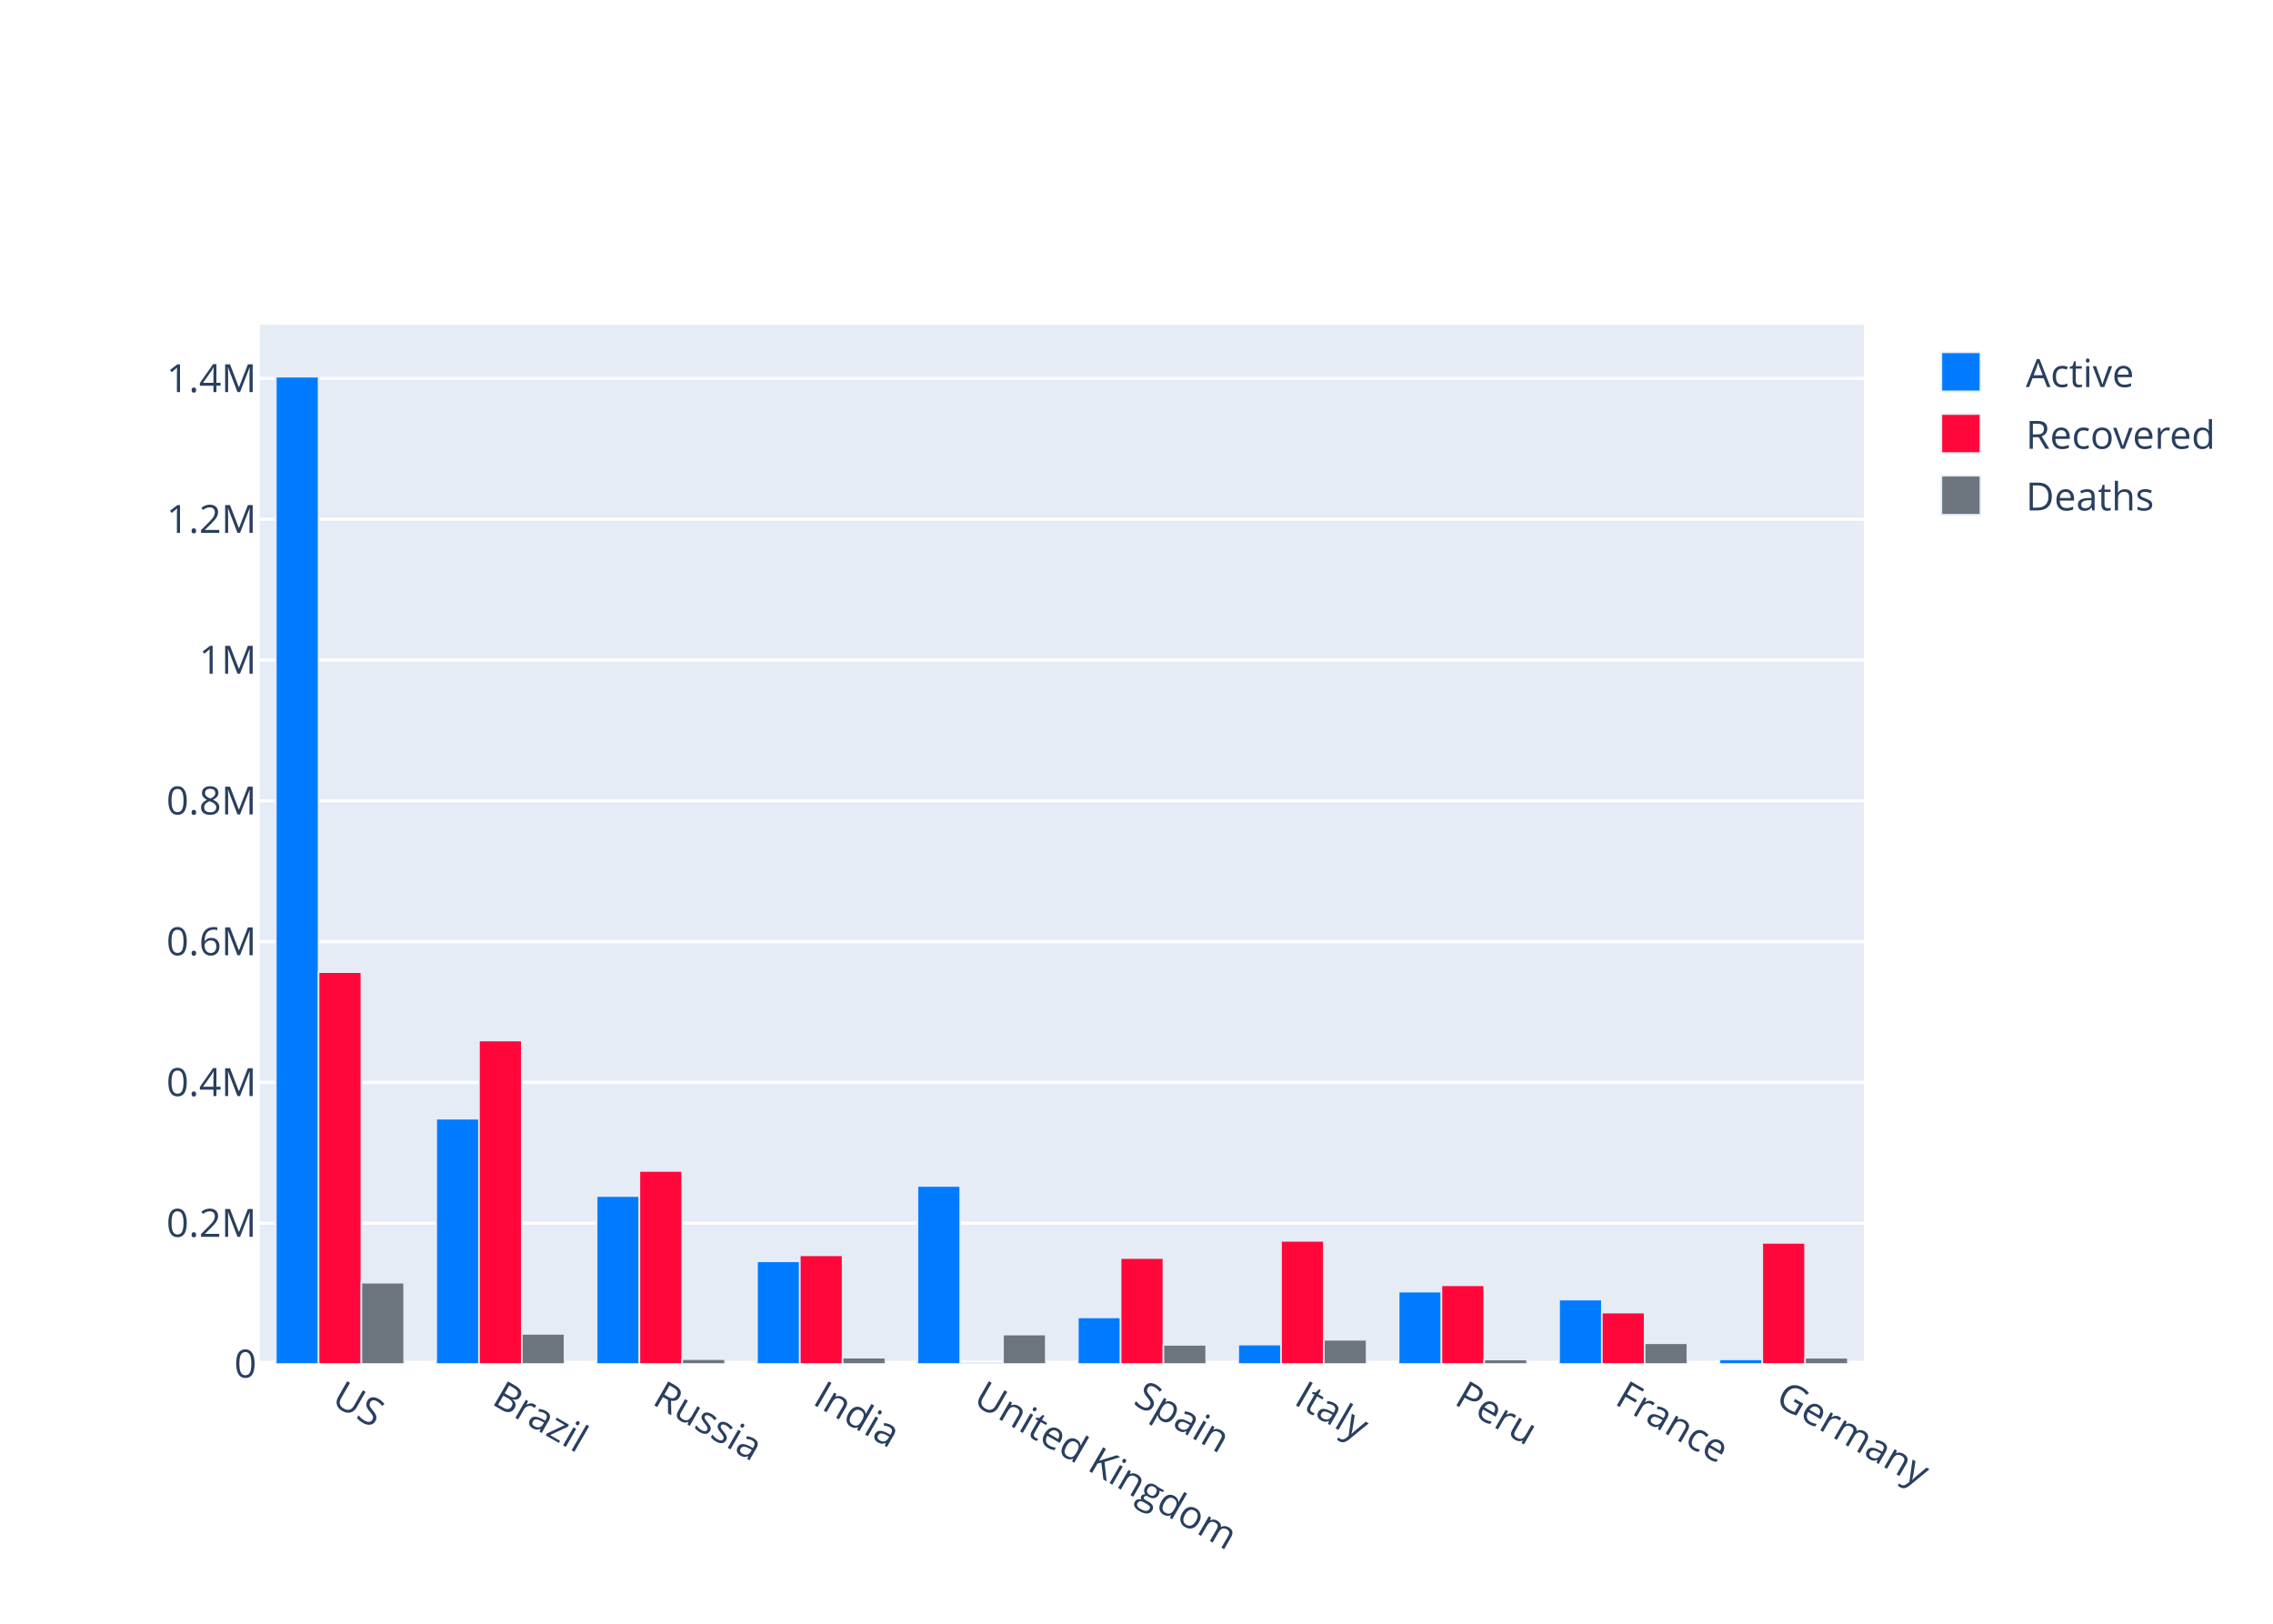
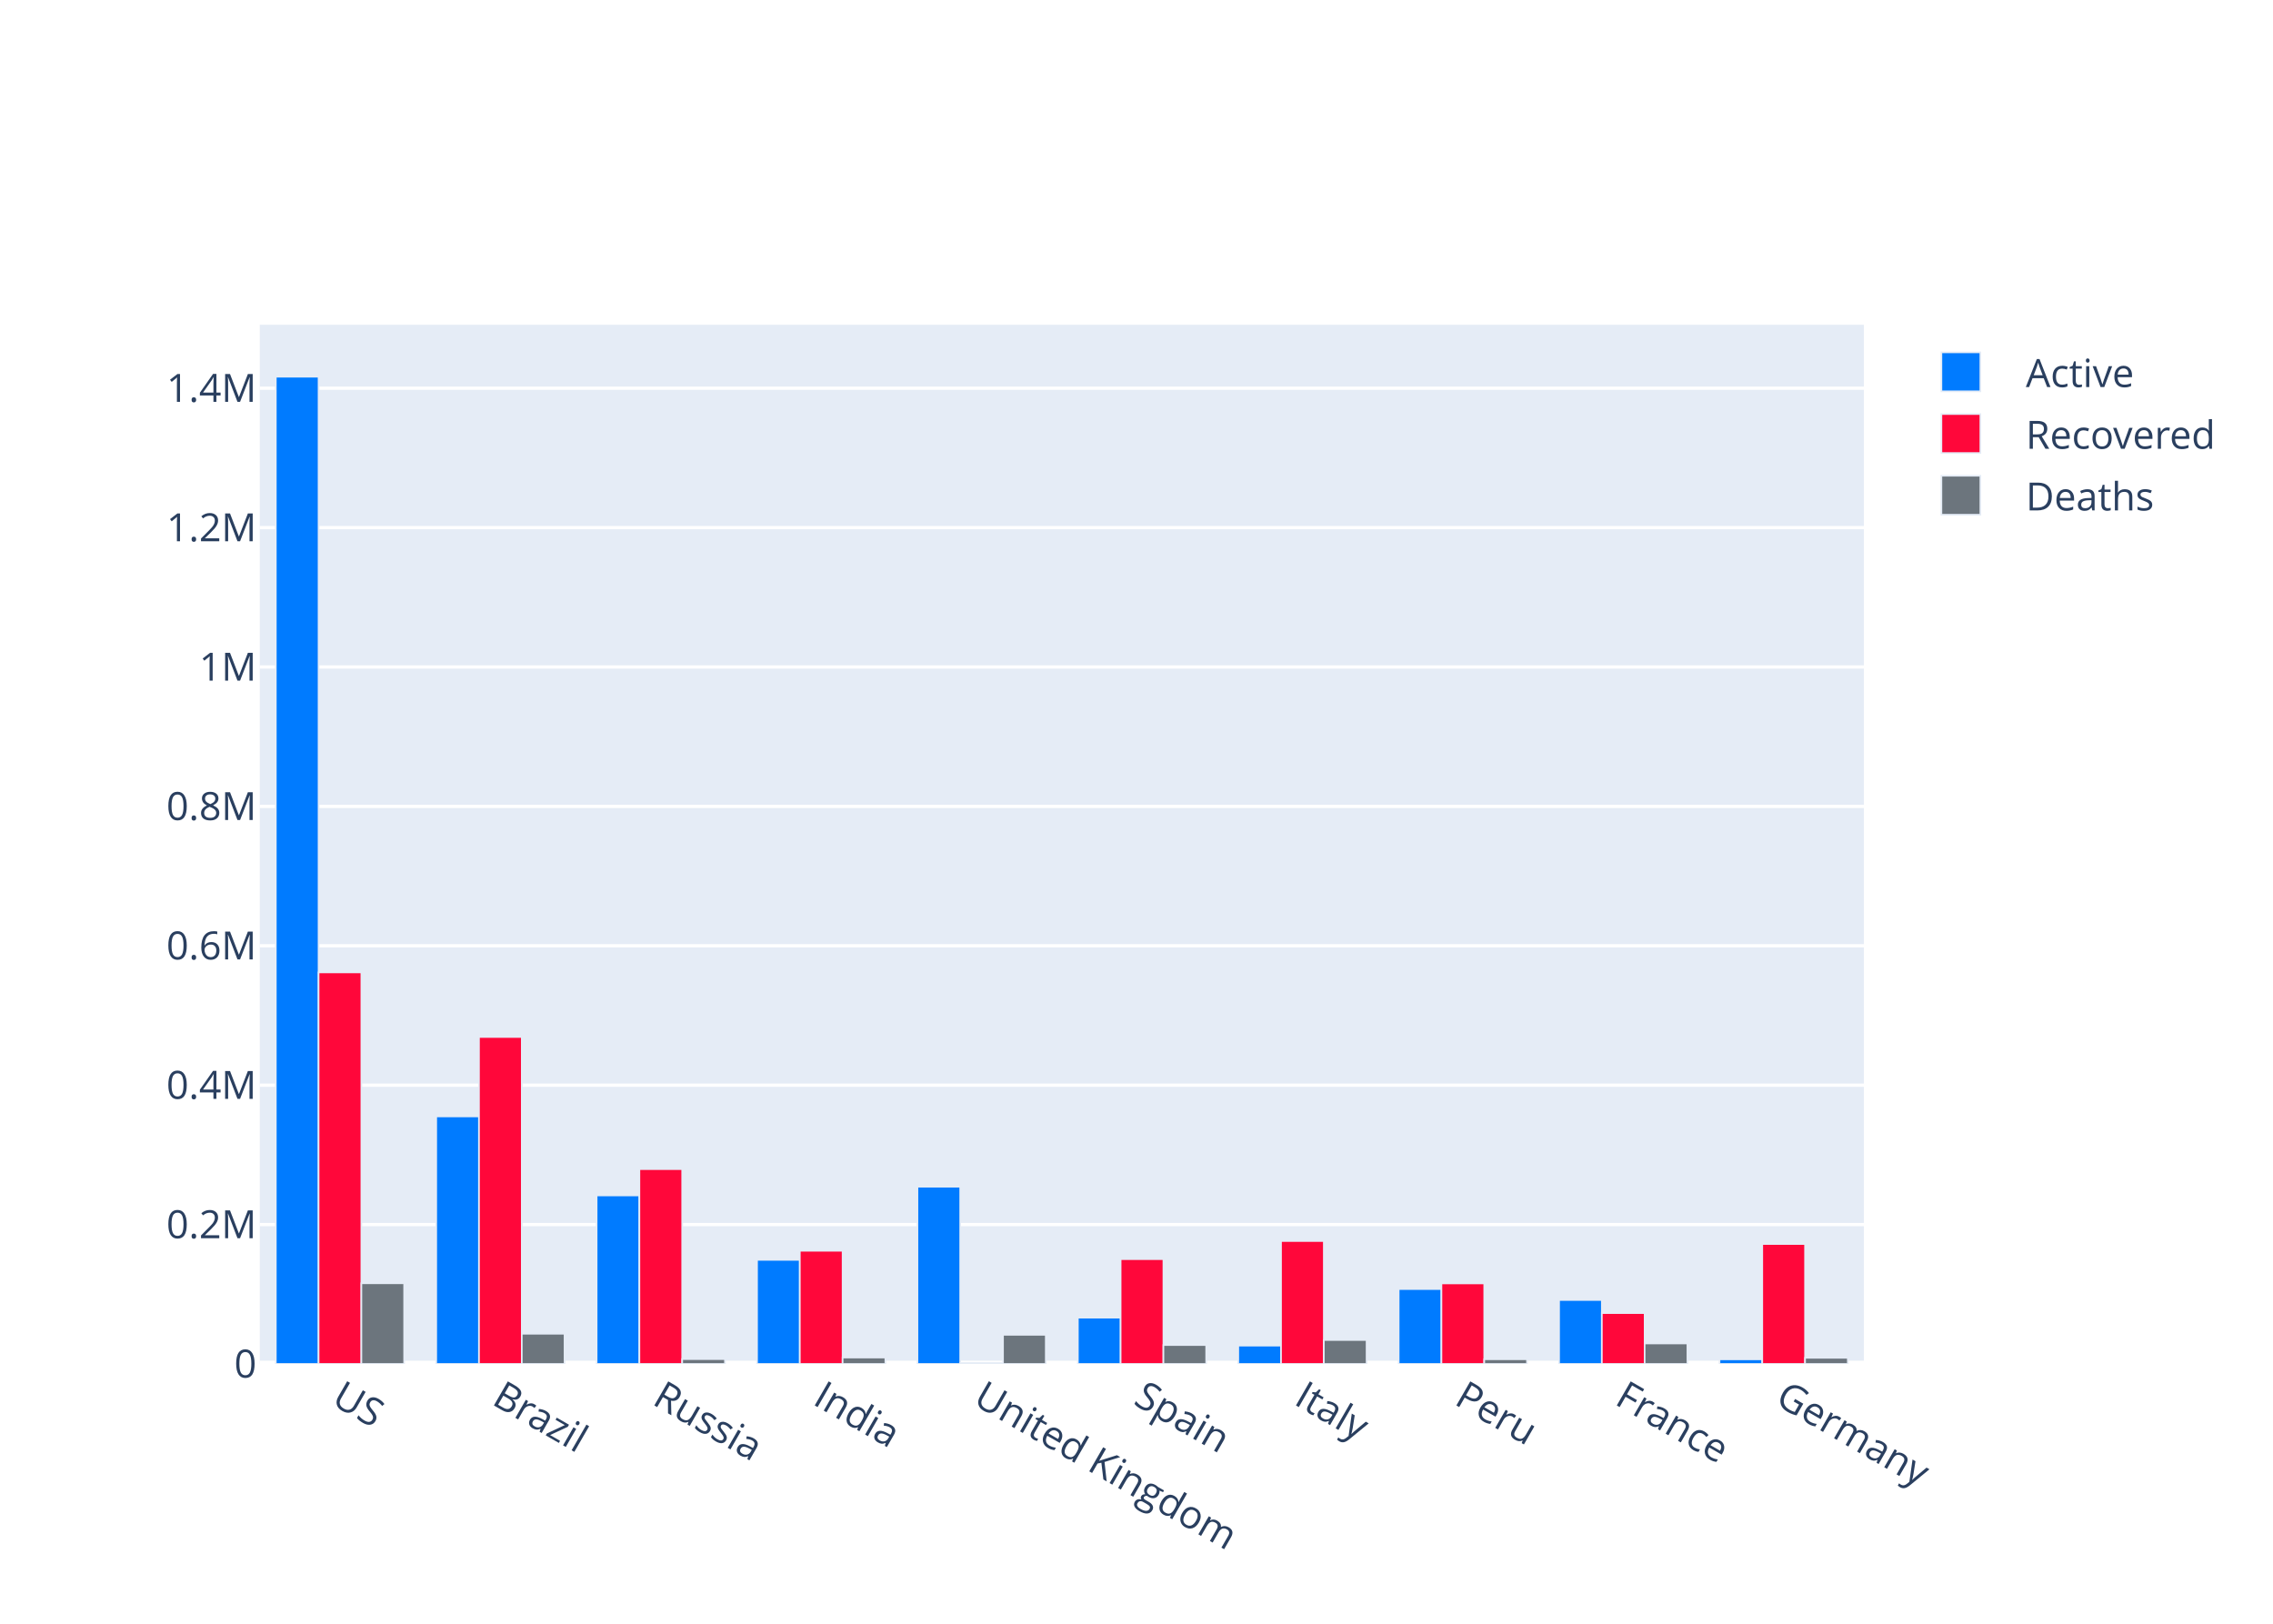
<svg xmlns="http://www.w3.org/2000/svg" class="main-svg" width="700" height="500" style="" viewBox="0 0 700 500">
  <rect x="0" y="0" width="700" height="500" style="fill: rgb(255, 255, 255); fill-opacity: 1;" />
-   <defs id="defs-b45aad">
+   <defs id="defs-4f2bac">
    <g class="clips">
-       <clipPath id="clipb45aadxyplot" class="plotclip">
+       <clipPath id="clip4f2bacxyplot" class="plotclip">
        <rect width="494" height="320" />
      </clipPath>
-       <clipPath class="axesclip" id="clipb45aadx">
+       <clipPath class="axesclip" id="clip4f2bacx">
        <rect x="80" y="0" width="494" height="500" />
      </clipPath>
-       <clipPath class="axesclip" id="clipb45aady">
+       <clipPath class="axesclip" id="clip4f2bacy">
        <rect x="0" y="100" width="700" height="320" />
      </clipPath>
-       <clipPath class="axesclip" id="clipb45aadxy">
+       <clipPath class="axesclip" id="clip4f2bacxy">
        <rect x="80" y="100" width="494" height="320" />
      </clipPath>
    </g>
    <g class="gradients" />
  </defs>
  <g class="bglayer">
    <rect class="bg" x="80" y="100" width="494" height="320" style="fill: rgb(229, 236, 246); fill-opacity: 1; stroke-width: 0;" />
  </g>
  <g class="layer-below">
    <g class="imagelayer" />
    <g class="shapelayer" />
  </g>
  <g class="cartesianlayer">
    <g class="subplot xy">
      <g class="layer-subplot">
        <g class="shapelayer" />
        <g class="imagelayer" />
      </g>
      <g class="gridlayer">
        <g class="x" />
        <g class="y">
-           <path class="ygrid crisp" transform="translate(0,376.65)" d="M80,0h494" style="stroke: rgb(255, 255, 255); stroke-opacity: 1; stroke-width: 1px;" />
-           <path class="ygrid crisp" transform="translate(0,333.3)" d="M80,0h494" style="stroke: rgb(255, 255, 255); stroke-opacity: 1; stroke-width: 1px;" />
-           <path class="ygrid crisp" transform="translate(0,289.95)" d="M80,0h494" style="stroke: rgb(255, 255, 255); stroke-opacity: 1; stroke-width: 1px;" />
-           <path class="ygrid crisp" transform="translate(0,246.59)" d="M80,0h494" style="stroke: rgb(255, 255, 255); stroke-opacity: 1; stroke-width: 1px;" />
-           <path class="ygrid crisp" transform="translate(0,203.24)" d="M80,0h494" style="stroke: rgb(255, 255, 255); stroke-opacity: 1; stroke-width: 1px;" />
-           <path class="ygrid crisp" transform="translate(0,159.89)" d="M80,0h494" style="stroke: rgb(255, 255, 255); stroke-opacity: 1; stroke-width: 1px;" />
-           <path class="ygrid crisp" transform="translate(0,116.54)" d="M80,0h494" style="stroke: rgb(255, 255, 255); stroke-opacity: 1; stroke-width: 1px;" />
+           <path class="ygrid crisp" transform="translate(0,377.08)" d="M80,0h494" style="stroke: rgb(255, 255, 255); stroke-opacity: 1; stroke-width: 1px;" />
+           <path class="ygrid crisp" transform="translate(0,334.16)" d="M80,0h494" style="stroke: rgb(255, 255, 255); stroke-opacity: 1; stroke-width: 1px;" />
+           <path class="ygrid crisp" transform="translate(0,291.23)" d="M80,0h494" style="stroke: rgb(255, 255, 255); stroke-opacity: 1; stroke-width: 1px;" />
+           <path class="ygrid crisp" transform="translate(0,248.31)" d="M80,0h494" style="stroke: rgb(255, 255, 255); stroke-opacity: 1; stroke-width: 1px;" />
+           <path class="ygrid crisp" transform="translate(0,205.39)" d="M80,0h494" style="stroke: rgb(255, 255, 255); stroke-opacity: 1; stroke-width: 1px;" />
+           <path class="ygrid crisp" transform="translate(0,162.47)" d="M80,0h494" style="stroke: rgb(255, 255, 255); stroke-opacity: 1; stroke-width: 1px;" />
+           <path class="ygrid crisp" transform="translate(0,119.54)" d="M80,0h494" style="stroke: rgb(255, 255, 255); stroke-opacity: 1; stroke-width: 1px;" />
        </g>
      </g>
      <g class="zerolinelayer">
        <path class="yzl zl crisp" transform="translate(0,420)" d="M80,0h494" style="stroke: rgb(255, 255, 255); stroke-opacity: 1; stroke-width: 2px;" />
      </g>
      <path class="xlines-below" />
      <path class="ylines-below" />
      <g class="overlines-below" />
      <g class="xaxislayer-below" />
      <g class="yaxislayer-below" />
      <g class="overaxes-below" />
-       <g class="plot" transform="translate(80, 100)" clip-path="url('#clipb45aadxyplot')">
+       <g class="plot" transform="translate(80, 100)" clip-path="url('#clip4f2bacxyplot')">
        <g class="barlayer mlayer">
          <g class="trace bars" style="opacity: 1;">
            <g class="points">
              <g class="point">
                <path d="M4.94,320V16H18.11V320Z" style="vector-effect: non-scaling-stroke; opacity: 1; stroke-width: 0.5px; fill: rgb(0, 123, 255); fill-opacity: 1; stroke: rgb(229, 236, 246); stroke-opacity: 1;" />
              </g>
              <g class="point">
-                 <path d="M54.34,320V244.49H67.51V320Z" style="vector-effect: non-scaling-stroke; opacity: 1; stroke-width: 0.5px; fill: rgb(0, 123, 255); fill-opacity: 1; stroke: rgb(229, 236, 246); stroke-opacity: 1;" />
-               </g>
-               <g class="point">
-                 <path d="M103.74,320V268.3H116.91V320Z" style="vector-effect: non-scaling-stroke; opacity: 1; stroke-width: 0.5px; fill: rgb(0, 123, 255); fill-opacity: 1; stroke: rgb(229, 236, 246); stroke-opacity: 1;" />
-               </g>
-               <g class="point">
-                 <path d="M153.14,320V288.4H166.31V320Z" style="vector-effect: non-scaling-stroke; opacity: 1; stroke-width: 0.5px; fill: rgb(0, 123, 255); fill-opacity: 1; stroke: rgb(229, 236, 246); stroke-opacity: 1;" />
-               </g>
-               <g class="point">
-                 <path d="M202.54,320V265.2H215.71V320Z" style="vector-effect: non-scaling-stroke; opacity: 1; stroke-width: 0.5px; fill: rgb(0, 123, 255); fill-opacity: 1; stroke: rgb(229, 236, 246); stroke-opacity: 1;" />
-               </g>
-               <g class="point">
-                 <path d="M251.94,320V305.67H265.11V320Z" style="vector-effect: non-scaling-stroke; opacity: 1; stroke-width: 0.5px; fill: rgb(0, 123, 255); fill-opacity: 1; stroke: rgb(229, 236, 246); stroke-opacity: 1;" />
-               </g>
-               <g class="point">
-                 <path d="M301.34,320V314.04H314.51V320Z" style="vector-effect: non-scaling-stroke; opacity: 1; stroke-width: 0.5px; fill: rgb(0, 123, 255); fill-opacity: 1; stroke: rgb(229, 236, 246); stroke-opacity: 1;" />
-               </g>
-               <g class="point">
-                 <path d="M350.74,320V297.74H363.91V320Z" style="vector-effect: non-scaling-stroke; opacity: 1; stroke-width: 0.5px; fill: rgb(0, 123, 255); fill-opacity: 1; stroke: rgb(229, 236, 246); stroke-opacity: 1;" />
-               </g>
-               <g class="point">
-                 <path d="M400.14,320V300.19H413.31V320Z" style="vector-effect: non-scaling-stroke; opacity: 1; stroke-width: 0.5px; fill: rgb(0, 123, 255); fill-opacity: 1; stroke: rgb(229, 236, 246); stroke-opacity: 1;" />
-               </g>
-               <g class="point">
-                 <path d="M449.54,320V318.59H462.71V320Z" style="vector-effect: non-scaling-stroke; opacity: 1; stroke-width: 0.5px; fill: rgb(0, 123, 255); fill-opacity: 1; stroke: rgb(229, 236, 246); stroke-opacity: 1;" />
+                 <path d="M54.34,320V243.78H67.51V320Z" style="vector-effect: non-scaling-stroke; opacity: 1; stroke-width: 0.5px; fill: rgb(0, 123, 255); fill-opacity: 1; stroke: rgb(229, 236, 246); stroke-opacity: 1;" />
+               </g>
+               <g class="point">
+                 <path d="M103.74,320V268.11H116.91V320Z" style="vector-effect: non-scaling-stroke; opacity: 1; stroke-width: 0.5px; fill: rgb(0, 123, 255); fill-opacity: 1; stroke: rgb(229, 236, 246); stroke-opacity: 1;" />
+               </g>
+               <g class="point">
+                 <path d="M153.14,320V287.95H166.31V320Z" style="vector-effect: non-scaling-stroke; opacity: 1; stroke-width: 0.5px; fill: rgb(0, 123, 255); fill-opacity: 1; stroke: rgb(229, 236, 246); stroke-opacity: 1;" />
+               </g>
+               <g class="point">
+                 <path d="M202.54,320V265.43H215.71V320Z" style="vector-effect: non-scaling-stroke; opacity: 1; stroke-width: 0.5px; fill: rgb(0, 123, 255); fill-opacity: 1; stroke: rgb(229, 236, 246); stroke-opacity: 1;" />
+               </g>
+               <g class="point">
+                 <path d="M251.94,320V305.75H265.11V320Z" style="vector-effect: non-scaling-stroke; opacity: 1; stroke-width: 0.5px; fill: rgb(0, 123, 255); fill-opacity: 1; stroke: rgb(229, 236, 246); stroke-opacity: 1;" />
+               </g>
+               <g class="point">
+                 <path d="M301.34,320V314.36H314.51V320Z" style="vector-effect: non-scaling-stroke; opacity: 1; stroke-width: 0.5px; fill: rgb(0, 123, 255); fill-opacity: 1; stroke: rgb(229, 236, 246); stroke-opacity: 1;" />
+               </g>
+               <g class="point">
+                 <path d="M350.74,320V296.94H363.91V320Z" style="vector-effect: non-scaling-stroke; opacity: 1; stroke-width: 0.5px; fill: rgb(0, 123, 255); fill-opacity: 1; stroke: rgb(229, 236, 246); stroke-opacity: 1;" />
+               </g>
+               <g class="point">
+                 <path d="M400.14,320V300.31H413.31V320Z" style="vector-effect: non-scaling-stroke; opacity: 1; stroke-width: 0.5px; fill: rgb(0, 123, 255); fill-opacity: 1; stroke: rgb(229, 236, 246); stroke-opacity: 1;" />
+               </g>
+               <g class="point">
+                 <path d="M449.54,320V318.58H462.71V320Z" style="vector-effect: non-scaling-stroke; opacity: 1; stroke-width: 0.5px; fill: rgb(0, 123, 255); fill-opacity: 1; stroke: rgb(229, 236, 246); stroke-opacity: 1;" />
              </g>
            </g>
          </g>
          <g class="trace bars" style="opacity: 1;">
            <g class="points">
              <g class="point">
-                 <path d="M18.11,320V199.35H31.29V320Z" style="vector-effect: non-scaling-stroke; opacity: 1; stroke-width: 0.5px; fill: rgb(255, 7, 58); fill-opacity: 1; stroke: rgb(229, 236, 246); stroke-opacity: 1;" />
-               </g>
-               <g class="point">
-                 <path d="M67.51,320V220.41H80.69V320Z" style="vector-effect: non-scaling-stroke; opacity: 1; stroke-width: 0.5px; fill: rgb(255, 7, 58); fill-opacity: 1; stroke: rgb(229, 236, 246); stroke-opacity: 1;" />
-               </g>
-               <g class="point">
-                 <path d="M116.91,320V260.58H130.09V320Z" style="vector-effect: non-scaling-stroke; opacity: 1; stroke-width: 0.5px; fill: rgb(255, 7, 58); fill-opacity: 1; stroke: rgb(229, 236, 246); stroke-opacity: 1;" />
-               </g>
-               <g class="point">
-                 <path d="M166.31,320V286.55H179.49V320Z" style="vector-effect: non-scaling-stroke; opacity: 1; stroke-width: 0.5px; fill: rgb(255, 7, 58); fill-opacity: 1; stroke: rgb(229, 236, 246); stroke-opacity: 1;" />
+                 <path d="M18.11,320V199.43H31.29V320Z" style="vector-effect: non-scaling-stroke; opacity: 1; stroke-width: 0.5px; fill: rgb(255, 7, 58); fill-opacity: 1; stroke: rgb(229, 236, 246); stroke-opacity: 1;" />
+               </g>
+               <g class="point">
+                 <path d="M67.51,320V219.32H80.69V320Z" style="vector-effect: non-scaling-stroke; opacity: 1; stroke-width: 0.5px; fill: rgb(255, 7, 58); fill-opacity: 1; stroke: rgb(229, 236, 246); stroke-opacity: 1;" />
+               </g>
+               <g class="point">
+                 <path d="M116.91,320V260.01H130.09V320Z" style="vector-effect: non-scaling-stroke; opacity: 1; stroke-width: 0.5px; fill: rgb(255, 7, 58); fill-opacity: 1; stroke: rgb(229, 236, 246); stroke-opacity: 1;" />
+               </g>
+               <g class="point">
+                 <path d="M166.31,320V285.15H179.49V320Z" style="vector-effect: non-scaling-stroke; opacity: 1; stroke-width: 0.5px; fill: rgb(255, 7, 58); fill-opacity: 1; stroke: rgb(229, 236, 246); stroke-opacity: 1;" />
              </g>
              <g class="point">
                <path d="M215.71,320V319.72H228.89V320Z" style="vector-effect: non-scaling-stroke; opacity: 1; stroke-width: 0.5px; fill: rgb(255, 7, 58); fill-opacity: 1; stroke: rgb(229, 236, 246); stroke-opacity: 1;" />
              </g>
              <g class="point">
-                 <path d="M265.11,320V287.4H278.29V320Z" style="vector-effect: non-scaling-stroke; opacity: 1; stroke-width: 0.5px; fill: rgb(255, 7, 58); fill-opacity: 1; stroke: rgb(229, 236, 246); stroke-opacity: 1;" />
-               </g>
-               <g class="point">
-                 <path d="M314.51,320V282.1H327.69V320Z" style="vector-effect: non-scaling-stroke; opacity: 1; stroke-width: 0.5px; fill: rgb(255, 7, 58); fill-opacity: 1; stroke: rgb(229, 236, 246); stroke-opacity: 1;" />
-               </g>
-               <g class="point">
-                 <path d="M363.91,320V295.78H377.09V320Z" style="vector-effect: non-scaling-stroke; opacity: 1; stroke-width: 0.5px; fill: rgb(255, 7, 58); fill-opacity: 1; stroke: rgb(229, 236, 246); stroke-opacity: 1;" />
-               </g>
-               <g class="point">
-                 <path d="M413.31,320V304.19H426.49V320Z" style="vector-effect: non-scaling-stroke; opacity: 1; stroke-width: 0.5px; fill: rgb(255, 7, 58); fill-opacity: 1; stroke: rgb(229, 236, 246); stroke-opacity: 1;" />
-               </g>
-               <g class="point">
-                 <path d="M462.71,320V282.72H475.89V320Z" style="vector-effect: non-scaling-stroke; opacity: 1; stroke-width: 0.5px; fill: rgb(255, 7, 58); fill-opacity: 1; stroke: rgb(229, 236, 246); stroke-opacity: 1;" />
+                 <path d="M265.11,320V287.73H278.29V320Z" style="vector-effect: non-scaling-stroke; opacity: 1; stroke-width: 0.5px; fill: rgb(255, 7, 58); fill-opacity: 1; stroke: rgb(229, 236, 246); stroke-opacity: 1;" />
+               </g>
+               <g class="point">
+                 <path d="M314.51,320V282.15H327.69V320Z" style="vector-effect: non-scaling-stroke; opacity: 1; stroke-width: 0.5px; fill: rgb(255, 7, 58); fill-opacity: 1; stroke: rgb(229, 236, 246); stroke-opacity: 1;" />
+               </g>
+               <g class="point">
+                 <path d="M363.91,320V295.2H377.09V320Z" style="vector-effect: non-scaling-stroke; opacity: 1; stroke-width: 0.5px; fill: rgb(255, 7, 58); fill-opacity: 1; stroke: rgb(229, 236, 246); stroke-opacity: 1;" />
+               </g>
+               <g class="point">
+                 <path d="M413.31,320V304.34H426.49V320Z" style="vector-effect: non-scaling-stroke; opacity: 1; stroke-width: 0.5px; fill: rgb(255, 7, 58); fill-opacity: 1; stroke: rgb(229, 236, 246); stroke-opacity: 1;" />
+               </g>
+               <g class="point">
+                 <path d="M462.71,320V283.07H475.89V320Z" style="vector-effect: non-scaling-stroke; opacity: 1; stroke-width: 0.5px; fill: rgb(255, 7, 58); fill-opacity: 1; stroke: rgb(229, 236, 246); stroke-opacity: 1;" />
              </g>
            </g>
          </g>
          <g class="trace bars" style="opacity: 1;">
            <g class="points">
              <g class="point">
-                 <path d="M31.29,320V294.98H44.46V320Z" style="vector-effect: non-scaling-stroke; opacity: 1; stroke-width: 0.5px; fill: rgb(108, 117, 125); fill-opacity: 1; stroke: rgb(229, 236, 246); stroke-opacity: 1;" />
-               </g>
-               <g class="point">
-                 <path d="M80.69,320V310.74H93.86V320Z" style="vector-effect: non-scaling-stroke; opacity: 1; stroke-width: 0.5px; fill: rgb(108, 117, 125); fill-opacity: 1; stroke: rgb(229, 236, 246); stroke-opacity: 1;" />
-               </g>
-               <g class="point">
-                 <path d="M130.09,320V318.52H143.26V320Z" style="vector-effect: non-scaling-stroke; opacity: 1; stroke-width: 0.5px; fill: rgb(108, 117, 125); fill-opacity: 1; stroke: rgb(229, 236, 246); stroke-opacity: 1;" />
-               </g>
-               <g class="point">
-                 <path d="M179.49,320V318.07H192.66V320Z" style="vector-effect: non-scaling-stroke; opacity: 1; stroke-width: 0.5px; fill: rgb(108, 117, 125); fill-opacity: 1; stroke: rgb(229, 236, 246); stroke-opacity: 1;" />
-               </g>
-               <g class="point">
-                 <path d="M228.89,320V310.95H242.06V320Z" style="vector-effect: non-scaling-stroke; opacity: 1; stroke-width: 0.5px; fill: rgb(108, 117, 125); fill-opacity: 1; stroke: rgb(229, 236, 246); stroke-opacity: 1;" />
-               </g>
-               <g class="point">
-                 <path d="M278.29,320V314.12H291.46V320Z" style="vector-effect: non-scaling-stroke; opacity: 1; stroke-width: 0.5px; fill: rgb(108, 117, 125); fill-opacity: 1; stroke: rgb(229, 236, 246); stroke-opacity: 1;" />
-               </g>
-               <g class="point">
-                 <path d="M327.69,320V312.56H340.86V320Z" style="vector-effect: non-scaling-stroke; opacity: 1; stroke-width: 0.5px; fill: rgb(108, 117, 125); fill-opacity: 1; stroke: rgb(229, 236, 246); stroke-opacity: 1;" />
-               </g>
-               <g class="point">
-                 <path d="M377.09,320V318.63H390.26V320Z" style="vector-effect: non-scaling-stroke; opacity: 1; stroke-width: 0.5px; fill: rgb(108, 117, 125); fill-opacity: 1; stroke: rgb(229, 236, 246); stroke-opacity: 1;" />
-               </g>
-               <g class="point">
-                 <path d="M426.49,320V313.63H439.66V320Z" style="vector-effect: non-scaling-stroke; opacity: 1; stroke-width: 0.5px; fill: rgb(108, 117, 125); fill-opacity: 1; stroke: rgb(229, 236, 246); stroke-opacity: 1;" />
-               </g>
-               <g class="point">
-                 <path d="M475.89,320V318.09H489.06V320Z" style="vector-effect: non-scaling-stroke; opacity: 1; stroke-width: 0.5px; fill: rgb(108, 117, 125); fill-opacity: 1; stroke: rgb(229, 236, 246); stroke-opacity: 1;" />
+                 <path d="M31.29,320V295.16H44.46V320Z" style="vector-effect: non-scaling-stroke; opacity: 1; stroke-width: 0.5px; fill: rgb(108, 117, 125); fill-opacity: 1; stroke: rgb(229, 236, 246); stroke-opacity: 1;" />
+               </g>
+               <g class="point">
+                 <path d="M80.69,320V310.7H93.86V320Z" style="vector-effect: non-scaling-stroke; opacity: 1; stroke-width: 0.5px; fill: rgb(108, 117, 125); fill-opacity: 1; stroke: rgb(229, 236, 246); stroke-opacity: 1;" />
+               </g>
+               <g class="point">
+                 <path d="M130.09,320V318.51H143.26V320Z" style="vector-effect: non-scaling-stroke; opacity: 1; stroke-width: 0.5px; fill: rgb(108, 117, 125); fill-opacity: 1; stroke: rgb(229, 236, 246); stroke-opacity: 1;" />
+               </g>
+               <g class="point">
+                 <path d="M179.49,320V318.03H192.66V320Z" style="vector-effect: non-scaling-stroke; opacity: 1; stroke-width: 0.5px; fill: rgb(108, 117, 125); fill-opacity: 1; stroke: rgb(229, 236, 246); stroke-opacity: 1;" />
+               </g>
+               <g class="point">
+                 <path d="M228.89,320V311.03H242.06V320Z" style="vector-effect: non-scaling-stroke; opacity: 1; stroke-width: 0.5px; fill: rgb(108, 117, 125); fill-opacity: 1; stroke: rgb(229, 236, 246); stroke-opacity: 1;" />
+               </g>
+               <g class="point">
+                 <path d="M278.29,320V314.18H291.46V320Z" style="vector-effect: non-scaling-stroke; opacity: 1; stroke-width: 0.5px; fill: rgb(108, 117, 125); fill-opacity: 1; stroke: rgb(229, 236, 246); stroke-opacity: 1;" />
+               </g>
+               <g class="point">
+                 <path d="M327.69,320V312.63H340.86V320Z" style="vector-effect: non-scaling-stroke; opacity: 1; stroke-width: 0.5px; fill: rgb(108, 117, 125); fill-opacity: 1; stroke: rgb(229, 236, 246); stroke-opacity: 1;" />
+               </g>
+               <g class="point">
+                 <path d="M377.09,320V318.56H390.26V320Z" style="vector-effect: non-scaling-stroke; opacity: 1; stroke-width: 0.5px; fill: rgb(108, 117, 125); fill-opacity: 1; stroke: rgb(229, 236, 246); stroke-opacity: 1;" />
+               </g>
+               <g class="point">
+                 <path d="M426.49,320V313.69H439.66V320Z" style="vector-effect: non-scaling-stroke; opacity: 1; stroke-width: 0.5px; fill: rgb(108, 117, 125); fill-opacity: 1; stroke: rgb(229, 236, 246); stroke-opacity: 1;" />
+               </g>
+               <g class="point">
+                 <path d="M475.89,320V318.11H489.06V320Z" style="vector-effect: non-scaling-stroke; opacity: 1; stroke-width: 0.5px; fill: rgb(108, 117, 125); fill-opacity: 1; stroke: rgb(229, 236, 246); stroke-opacity: 1;" />
              </g>
            </g>
          </g>
        </g>
      </g>
      <g class="overplot" />
      <path class="xlines-above crisp" d="M0,0" style="fill: none;" />
      <path class="ylines-above crisp" d="M0,0" style="fill: none;" />
      <g class="overlines-above" />
      <g class="xaxislayer-above">
        <g class="xtick">
          <text text-anchor="start" x="0" y="433" transform="translate(104.7,0) rotate(30,0,427)" style="font-family: 'Open Sans', verdana, arial, sans-serif; font-size: 12px; fill: rgb(42, 63, 95); fill-opacity: 1; white-space: pre;">US</text>
        </g>
        <g class="xtick">
          <text text-anchor="start" x="0" y="433" transform="translate(154.1,0) rotate(30,0,427)" style="font-family: 'Open Sans', verdana, arial, sans-serif; font-size: 12px; fill: rgb(42, 63, 95); fill-opacity: 1; white-space: pre;">Brazil</text>
        </g>
        <g class="xtick">
          <text text-anchor="start" x="0" y="433" transform="translate(203.5,0) rotate(30,0,427)" style="font-family: 'Open Sans', verdana, arial, sans-serif; font-size: 12px; fill: rgb(42, 63, 95); fill-opacity: 1; white-space: pre;">Russia</text>
        </g>
        <g class="xtick">
          <text text-anchor="start" x="0" y="433" transform="translate(252.9,0) rotate(30,0,427)" style="font-family: 'Open Sans', verdana, arial, sans-serif; font-size: 12px; fill: rgb(42, 63, 95); fill-opacity: 1; white-space: pre;">India</text>
        </g>
        <g class="xtick">
          <text text-anchor="start" x="0" y="433" transform="translate(302.3,0) rotate(30,0,427)" style="font-family: 'Open Sans', verdana, arial, sans-serif; font-size: 12px; fill: rgb(42, 63, 95); fill-opacity: 1; white-space: pre;">United Kingdom</text>
        </g>
        <g class="xtick">
          <text text-anchor="start" x="0" y="433" transform="translate(351.7,0) rotate(30,0,427)" style="font-family: 'Open Sans', verdana, arial, sans-serif; font-size: 12px; fill: rgb(42, 63, 95); fill-opacity: 1; white-space: pre;">Spain</text>
        </g>
        <g class="xtick">
          <text text-anchor="start" x="0" y="433" transform="translate(401.1,0) rotate(30,0,427)" style="font-family: 'Open Sans', verdana, arial, sans-serif; font-size: 12px; fill: rgb(42, 63, 95); fill-opacity: 1; white-space: pre;">Italy</text>
        </g>
        <g class="xtick">
          <text text-anchor="start" x="0" y="433" transform="translate(450.5,0) rotate(30,0,427)" style="font-family: 'Open Sans', verdana, arial, sans-serif; font-size: 12px; fill: rgb(42, 63, 95); fill-opacity: 1; white-space: pre;">Peru</text>
        </g>
        <g class="xtick">
          <text text-anchor="start" x="0" y="433" transform="translate(499.9,0) rotate(30,0,427)" style="font-family: 'Open Sans', verdana, arial, sans-serif; font-size: 12px; fill: rgb(42, 63, 95); fill-opacity: 1; white-space: pre;">France</text>
        </g>
        <g class="xtick">
          <text text-anchor="start" x="0" y="433" transform="translate(549.3,0) rotate(30,0,427)" style="font-family: 'Open Sans', verdana, arial, sans-serif; font-size: 12px; fill: rgb(42, 63, 95); fill-opacity: 1; white-space: pre;">Germany</text>
        </g>
      </g>
      <g class="yaxislayer-above">
        <g class="ytick">
          <text text-anchor="end" x="79" y="4.2" transform="translate(0,420)" style="font-family: 'Open Sans', verdana, arial, sans-serif; font-size: 12px; fill: rgb(42, 63, 95); fill-opacity: 1; white-space: pre;">0</text>
        </g>
        <g class="ytick">
-           <text text-anchor="end" x="79" y="4.2" transform="translate(0,376.65)" style="font-family: 'Open Sans', verdana, arial, sans-serif; font-size: 12px; fill: rgb(42, 63, 95); fill-opacity: 1; white-space: pre;">0.2M</text>
-         </g>
-         <g class="ytick">
-           <text text-anchor="end" x="79" y="4.2" transform="translate(0,333.3)" style="font-family: 'Open Sans', verdana, arial, sans-serif; font-size: 12px; fill: rgb(42, 63, 95); fill-opacity: 1; white-space: pre;">0.4M</text>
-         </g>
-         <g class="ytick">
-           <text text-anchor="end" x="79" y="4.2" transform="translate(0,289.95)" style="font-family: 'Open Sans', verdana, arial, sans-serif; font-size: 12px; fill: rgb(42, 63, 95); fill-opacity: 1; white-space: pre;">0.6M</text>
-         </g>
-         <g class="ytick">
-           <text text-anchor="end" x="79" y="4.2" transform="translate(0,246.59)" style="font-family: 'Open Sans', verdana, arial, sans-serif; font-size: 12px; fill: rgb(42, 63, 95); fill-opacity: 1; white-space: pre;">0.8M</text>
-         </g>
-         <g class="ytick">
-           <text text-anchor="end" x="79" y="4.2" transform="translate(0,203.24)" style="font-family: 'Open Sans', verdana, arial, sans-serif; font-size: 12px; fill: rgb(42, 63, 95); fill-opacity: 1; white-space: pre;">1M</text>
-         </g>
-         <g class="ytick">
-           <text text-anchor="end" x="79" y="4.2" transform="translate(0,159.89)" style="font-family: 'Open Sans', verdana, arial, sans-serif; font-size: 12px; fill: rgb(42, 63, 95); fill-opacity: 1; white-space: pre;">1.2M</text>
-         </g>
-         <g class="ytick">
-           <text text-anchor="end" x="79" y="4.2" transform="translate(0,116.54)" style="font-family: 'Open Sans', verdana, arial, sans-serif; font-size: 12px; fill: rgb(42, 63, 95); fill-opacity: 1; white-space: pre;">1.4M</text>
+           <text text-anchor="end" x="79" y="4.2" transform="translate(0,377.08)" style="font-family: 'Open Sans', verdana, arial, sans-serif; font-size: 12px; fill: rgb(42, 63, 95); fill-opacity: 1; white-space: pre;">0.2M</text>
+         </g>
+         <g class="ytick">
+           <text text-anchor="end" x="79" y="4.2" transform="translate(0,334.16)" style="font-family: 'Open Sans', verdana, arial, sans-serif; font-size: 12px; fill: rgb(42, 63, 95); fill-opacity: 1; white-space: pre;">0.4M</text>
+         </g>
+         <g class="ytick">
+           <text text-anchor="end" x="79" y="4.2" transform="translate(0,291.23)" style="font-family: 'Open Sans', verdana, arial, sans-serif; font-size: 12px; fill: rgb(42, 63, 95); fill-opacity: 1; white-space: pre;">0.6M</text>
+         </g>
+         <g class="ytick">
+           <text text-anchor="end" x="79" y="4.2" transform="translate(0,248.31)" style="font-family: 'Open Sans', verdana, arial, sans-serif; font-size: 12px; fill: rgb(42, 63, 95); fill-opacity: 1; white-space: pre;">0.8M</text>
+         </g>
+         <g class="ytick">
+           <text text-anchor="end" x="79" y="4.2" transform="translate(0,205.39)" style="font-family: 'Open Sans', verdana, arial, sans-serif; font-size: 12px; fill: rgb(42, 63, 95); fill-opacity: 1; white-space: pre;">1M</text>
+         </g>
+         <g class="ytick">
+           <text text-anchor="end" x="79" y="4.2" transform="translate(0,162.47)" style="font-family: 'Open Sans', verdana, arial, sans-serif; font-size: 12px; fill: rgb(42, 63, 95); fill-opacity: 1; white-space: pre;">1.2M</text>
+         </g>
+         <g class="ytick">
+           <text text-anchor="end" x="79" y="4.2" transform="translate(0,119.54)" style="font-family: 'Open Sans', verdana, arial, sans-serif; font-size: 12px; fill: rgb(42, 63, 95); fill-opacity: 1; white-space: pre;">1.4M</text>
        </g>
      </g>
      <g class="overaxes-above" />
    </g>
  </g>
  <g class="polarlayer" />
  <g class="ternarylayer" />
  <g class="geolayer" />
  <g class="funnelarealayer" />
  <g class="pielayer" />
  <g class="treemaplayer" />
  <g class="sunburstlayer" />
  <g class="glimages" />
-   <defs id="topdefs-b45aad">
+   <defs id="topdefs-4f2bac">
    <g class="clips" />
-     <clipPath id="legendb45aad">
+     <clipPath id="legend4f2bac">
      <rect width="104" height="67" x="0" y="0" />
    </clipPath>
  </defs>
  <g class="layer-above">
    <g class="imagelayer" />
    <g class="shapelayer" />
  </g>
  <g class="infolayer">
    <g class="legend" pointer-events="all" transform="translate(583.88, 100)">
      <rect class="bg" shape-rendering="crispEdges" width="104" height="67" x="0" y="0" style="stroke: rgb(68, 68, 68); stroke-opacity: 1; fill: rgb(255, 255, 255); fill-opacity: 1; stroke-width: 0px;" />
-       <g class="scrollbox" transform="translate(0, 0)" clip-path="url('#legendb45aad')">
+       <g class="scrollbox" transform="translate(0, 0)" clip-path="url('#legend4f2bac')">
        <g class="groups">
          <g class="traces" transform="translate(0, 14.5)" style="opacity: 1;">
            <text class="legendtext user-select-none" text-anchor="start" x="40" y="4.68" style="font-family: 'Open Sans', verdana, arial, sans-serif; font-size: 12px; fill: rgb(42, 63, 95); fill-opacity: 1; white-space: pre;">Active</text>
            <g class="layers" style="opacity: 1;">
              <g class="legendfill" />
              <g class="legendlines" />
              <g class="legendsymbols">
                <g class="legendpoints">
                  <path class="legendundefined" d="M6,6H-6V-6H6Z" transform="translate(20,0)" style="stroke-width: 0.5px; fill: rgb(0, 123, 255); fill-opacity: 1; stroke: rgb(229, 236, 246); stroke-opacity: 1;" />
                </g>
              </g>
            </g>
            <rect class="legendtoggle" pointer-events="all" x="0" y="-9.5" width="98.031" height="19" style="cursor: pointer; fill: rgb(0, 0, 0); fill-opacity: 0;" />
          </g>
          <g class="traces" transform="translate(0, 33.5)" style="opacity: 1;">
            <text class="legendtext user-select-none" text-anchor="start" x="40" y="4.68" style="font-family: 'Open Sans', verdana, arial, sans-serif; font-size: 12px; fill: rgb(42, 63, 95); fill-opacity: 1; white-space: pre;">Recovered</text>
            <g class="layers" style="opacity: 1;">
              <g class="legendfill" />
              <g class="legendlines" />
              <g class="legendsymbols">
                <g class="legendpoints">
                  <path class="legendundefined" d="M6,6H-6V-6H6Z" transform="translate(20,0)" style="stroke-width: 0.5px; fill: rgb(255, 7, 58); fill-opacity: 1; stroke: rgb(229, 236, 246); stroke-opacity: 1;" />
                </g>
              </g>
            </g>
            <rect class="legendtoggle" pointer-events="all" x="0" y="-9.5" width="98.031" height="19" style="cursor: pointer; fill: rgb(0, 0, 0); fill-opacity: 0;" />
          </g>
          <g class="traces" transform="translate(0, 52.5)" style="opacity: 1;">
            <text class="legendtext user-select-none" text-anchor="start" x="40" y="4.68" style="font-family: 'Open Sans', verdana, arial, sans-serif; font-size: 12px; fill: rgb(42, 63, 95); fill-opacity: 1; white-space: pre;">Deaths</text>
            <g class="layers" style="opacity: 1;">
              <g class="legendfill" />
              <g class="legendlines" />
              <g class="legendsymbols">
                <g class="legendpoints">
                  <path class="legendundefined" d="M6,6H-6V-6H6Z" transform="translate(20,0)" style="stroke-width: 0.5px; fill: rgb(108, 117, 125); fill-opacity: 1; stroke: rgb(229, 236, 246); stroke-opacity: 1;" />
                </g>
              </g>
            </g>
            <rect class="legendtoggle" pointer-events="all" x="0" y="-9.5" width="98.031" height="19" style="cursor: pointer; fill: rgb(0, 0, 0); fill-opacity: 0;" />
          </g>
        </g>
      </g>
      <rect class="scrollbar" rx="20" ry="3" width="0" height="0" x="0" y="0" style="fill: rgb(128, 139, 164); fill-opacity: 1;" />
    </g>
    <g class="g-gtitle" />
    <g class="g-xtitle" />
    <g class="g-ytitle" />
  </g>
</svg>
